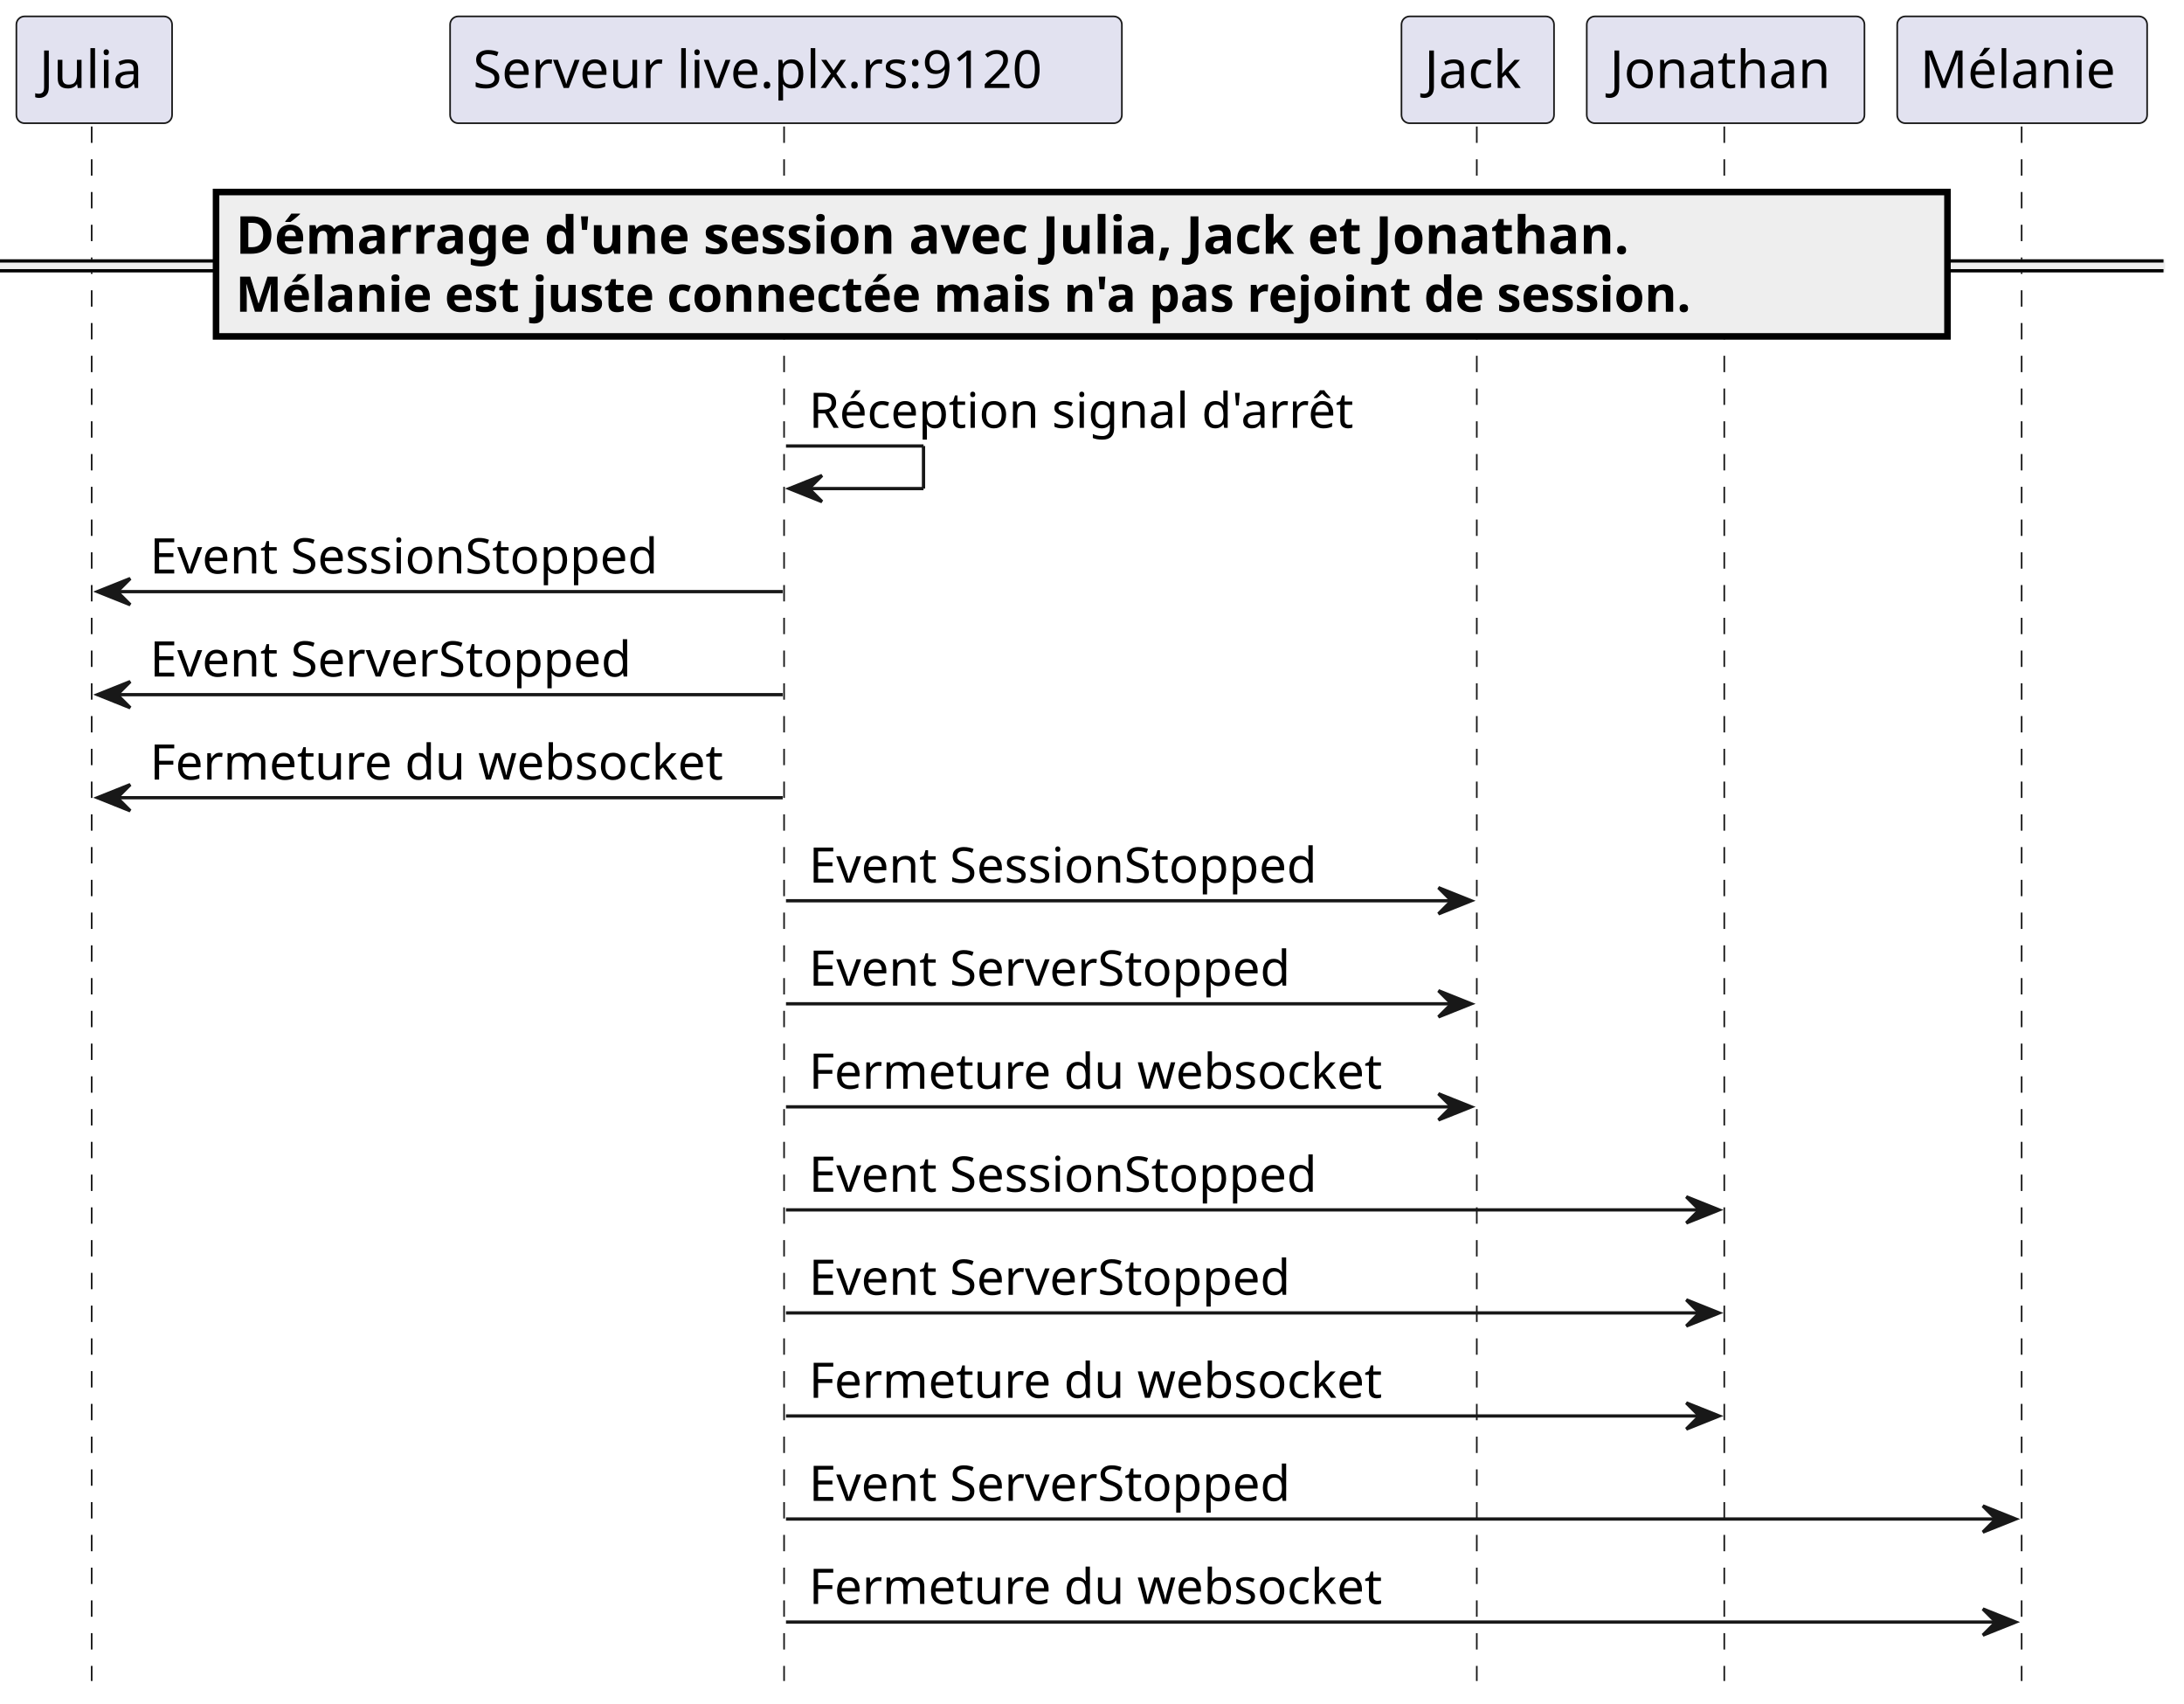
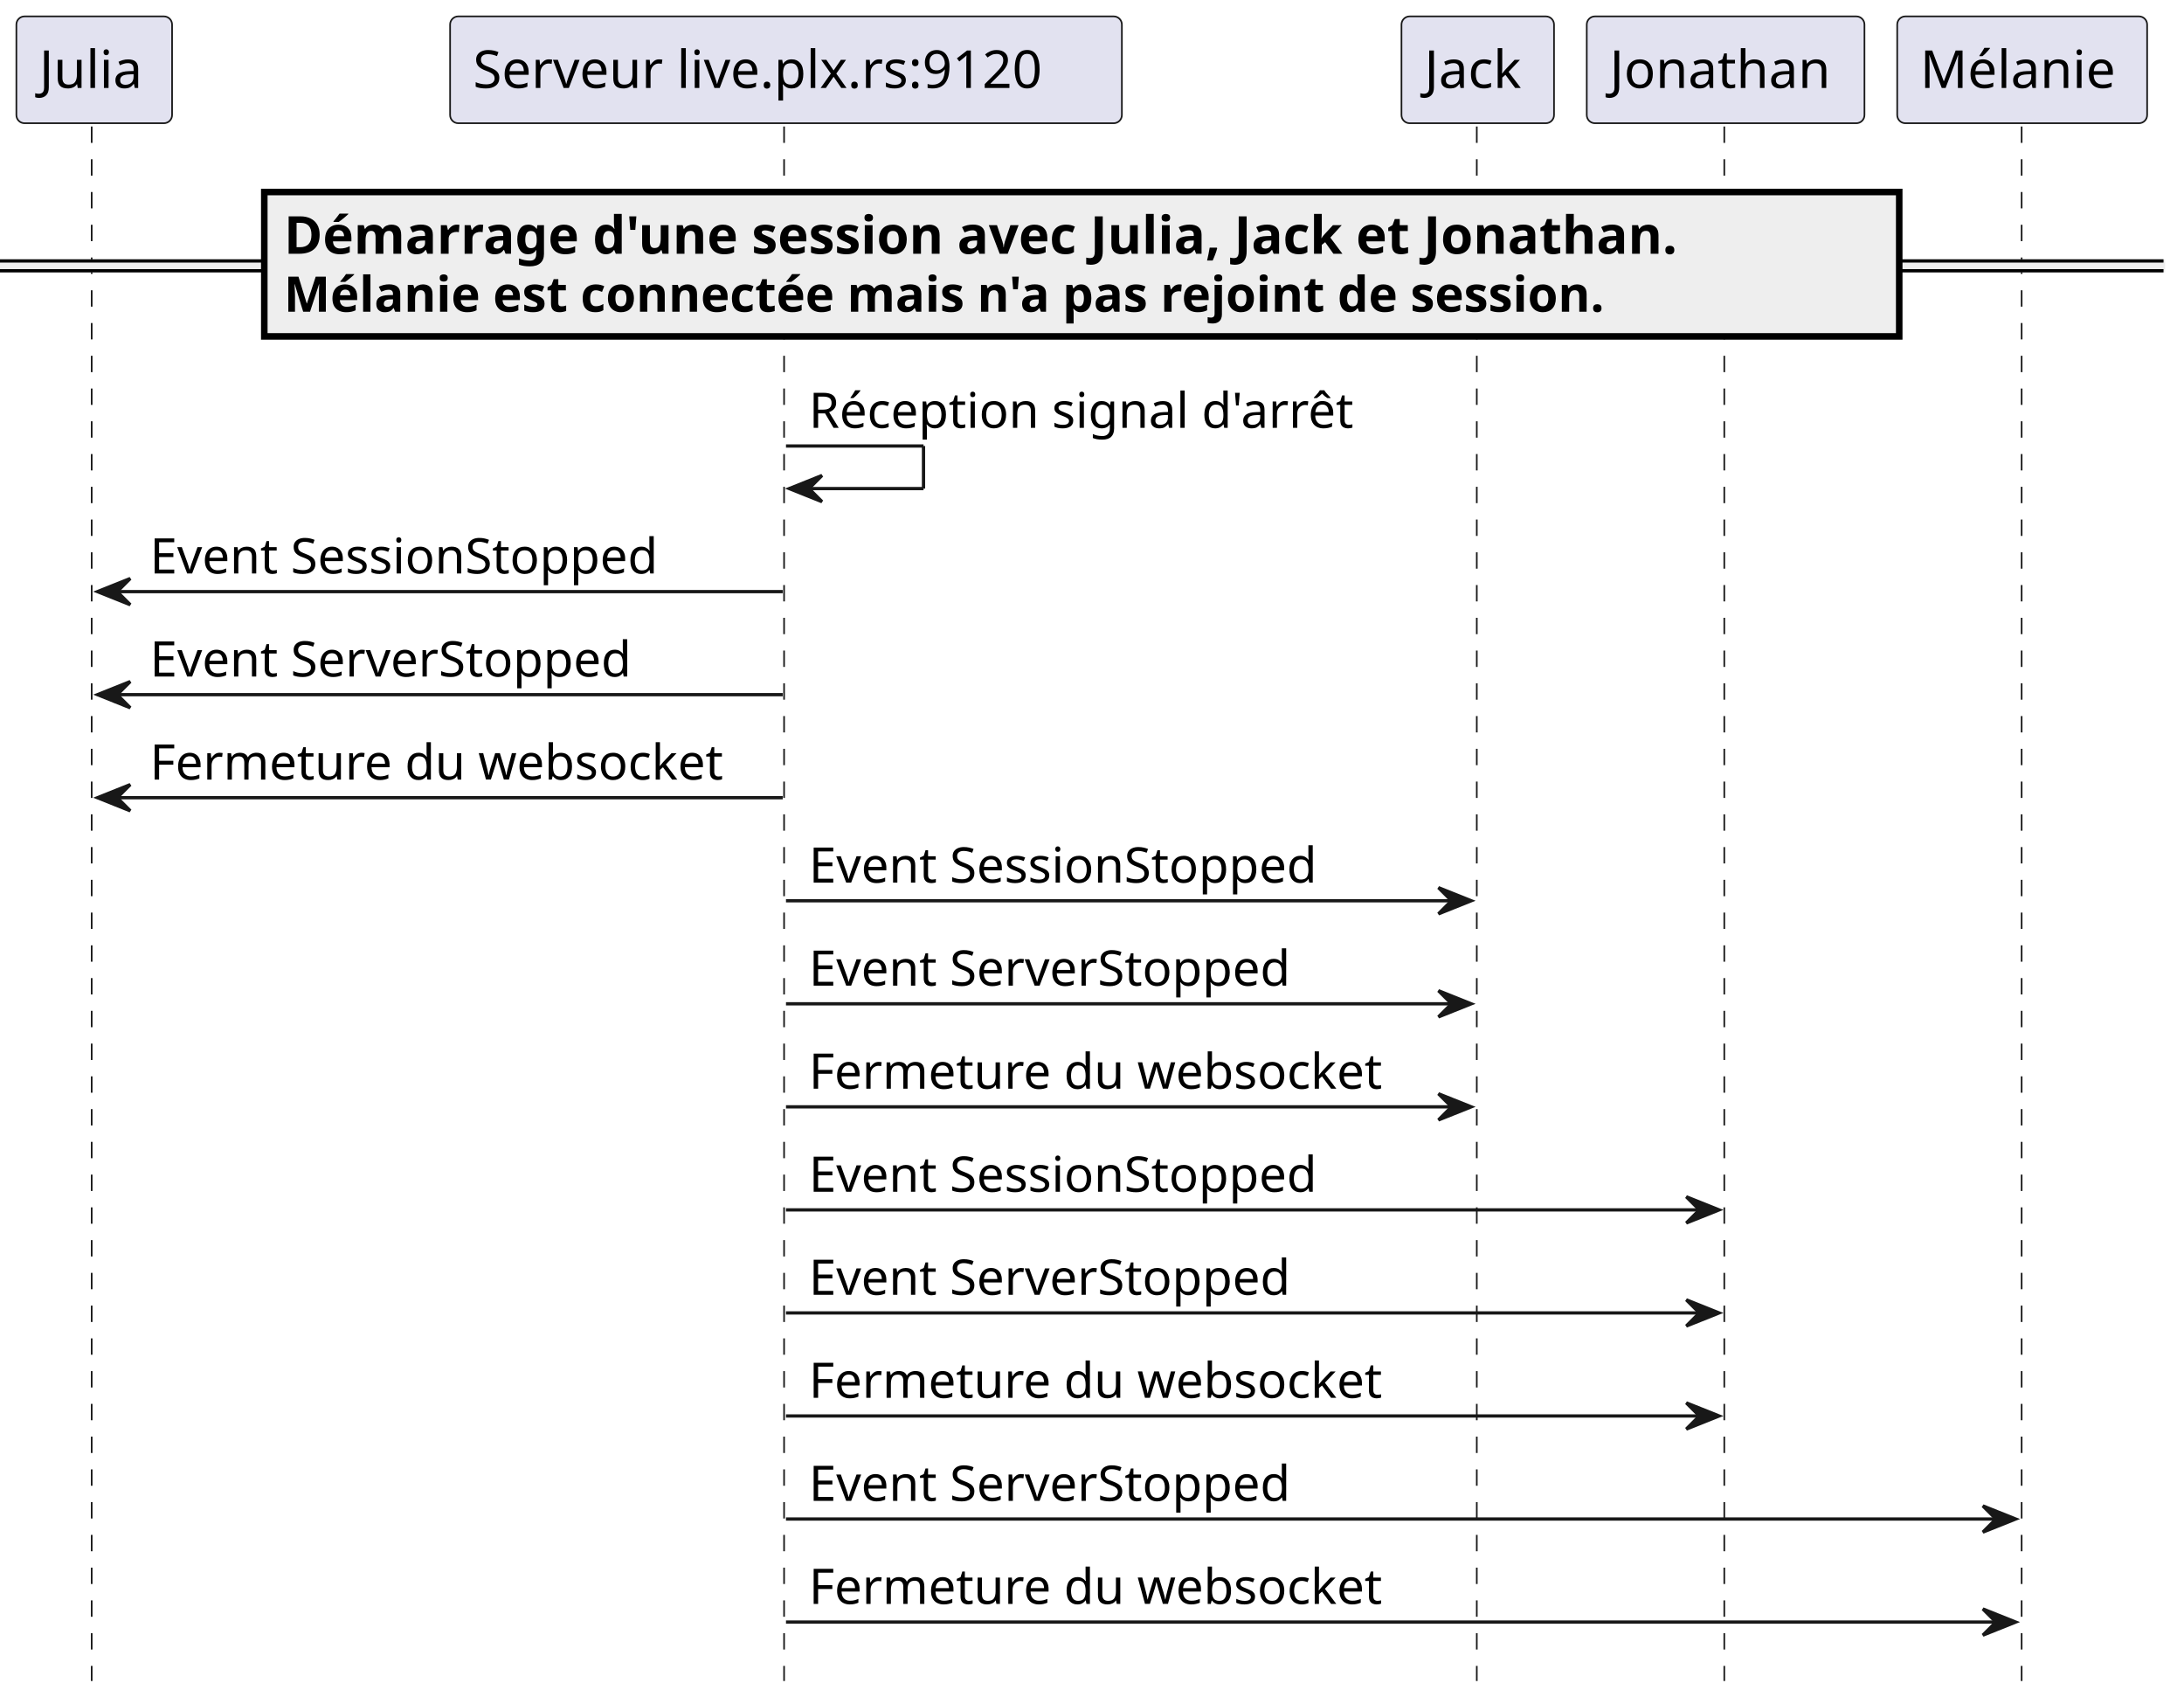
<svg xmlns="http://www.w3.org/2000/svg" contentStyleType="text/css" height="520px" preserveAspectRatio="none" style="width:667px;height:520px;background:#FFFFFF;" version="1.1" viewBox="0 0 667 520" width="667px" zoomAndPan="magnify">
  <defs />
  <g>
    <line style="stroke:#181818;stroke-width:0.5;stroke-dasharray:5.0,5.0;" x1="28" x2="28" y1="38.625" y2="513.242" />
    <line style="stroke:#181818;stroke-width:0.5;stroke-dasharray:5.0,5.0;" x1="239.461" x2="239.461" y1="38.625" y2="513.242" />
    <line style="stroke:#181818;stroke-width:0.5;stroke-dasharray:5.0,5.0;" x1="451.016" x2="451.016" y1="38.625" y2="513.242" />
    <line style="stroke:#181818;stroke-width:0.5;stroke-dasharray:5.0,5.0;" x1="526.602" x2="526.602" y1="38.625" y2="513.242" />
    <line style="stroke:#181818;stroke-width:0.5;stroke-dasharray:5.0,5.0;" x1="617.414" x2="617.414" y1="38.625" y2="513.242" />
    <rect fill="#E2E2F0" height="32.625" rx="2.5" ry="2.5" style="stroke:#181818;stroke-width:0.5;" width="47.555" x="5" y="5" />
    <text fill="#000000" font-family="sans-serif" font-size="16" lengthAdjust="spacing" textLength="33.555" x="12" y="26.852">Julia</text>
    <rect fill="#E2E2F0" height="32.625" rx="2.5" ry="2.5" style="stroke:#181818;stroke-width:0.5;" width="205.164" x="137.461" y="5" />
    <text fill="#000000" font-family="sans-serif" font-size="16" lengthAdjust="spacing" textLength="191.164" x="144.461" y="26.852">Serveur live.plx.rs:9120</text>
    <rect fill="#E2E2F0" height="32.625" rx="2.5" ry="2.5" style="stroke:#181818;stroke-width:0.5;" width="46.586" x="428.016" y="5" />
    <text fill="#000000" font-family="sans-serif" font-size="16" lengthAdjust="spacing" textLength="32.586" x="435.016" y="26.852">Jack</text>
    <rect fill="#E2E2F0" height="32.625" rx="2.5" ry="2.5" style="stroke:#181818;stroke-width:0.5;" width="84.812" x="484.602" y="5" />
    <text fill="#000000" font-family="sans-serif" font-size="16" lengthAdjust="spacing" textLength="70.812" x="491.602" y="26.852">Jonathan</text>
    <rect fill="#E2E2F0" height="32.625" rx="2.5" ry="2.5" style="stroke:#181818;stroke-width:0.5;" width="76.328" x="579.414" y="5" />
    <text fill="#000000" font-family="sans-serif" font-size="16" lengthAdjust="spacing" textLength="62.328" x="586.414" y="26.852">Mélanie</text>
    <rect fill="#EEEEEE" height="3" style="stroke:#EEEEEE;stroke-width:1.0;" width="660.742" x="0" y="79.668" />
    <line style="stroke:#000000;stroke-width:1.0;" x1="0" x2="660.742" y1="79.668" y2="79.668" />
    <line style="stroke:#000000;stroke-width:1.0;" x1="0" x2="660.742" y1="82.668" y2="82.668" />
-     <rect fill="#EEEEEE" height="44.086" style="stroke:#000000;stroke-width:2.0;" width="528.783" x="65.98" y="58.625" />
-     <text fill="#000000" font-family="sans-serif" font-size="16" font-weight="bold" lengthAdjust="spacing" textLength="485.312" x="71.98" y="77.477">Démarrage d'une session avec Julia, Jack et Jonathan.</text>
-     <text fill="#000000" font-family="sans-serif" font-size="15" font-weight="bold" lengthAdjust="spacing" textLength="509.56" x="71.98" y="95.173">Mélanie est juste connectée mais n'a pas rejoint de session.</text>
+     <rect fill="#EEEEEE" height="44.086" style="stroke:#000000;stroke-width:2.0;" width="499.312" x="80.715" y="58.625" />
+     <text fill="#000000" font-family="sans-serif" font-size="16" font-weight="bold" lengthAdjust="spacing" textLength="485.312" x="86.715" y="77.477">Démarrage d'une session avec Julia, Jack et Jonathan.</text>
+     <text fill="#000000" font-family="sans-serif" font-size="15" font-weight="bold" lengthAdjust="spacing" textLength="462.246" x="86.715" y="95.173">Mélanie est connectée mais n'a pas rejoint de session.</text>
    <line style="stroke:#181818;stroke-width:1.0;" x1="240.043" x2="282.043" y1="136.172" y2="136.172" />
    <line style="stroke:#181818;stroke-width:1.0;" x1="282.043" x2="282.043" y1="136.172" y2="149.172" />
    <line style="stroke:#181818;stroke-width:1.0;" x1="241.043" x2="282.043" y1="149.172" y2="149.172" />
    <polygon fill="#181818" points="251.043,145.172,241.043,149.172,251.043,153.172,247.043,149.172" style="stroke:#181818;stroke-width:1.0;" />
    <text fill="#000000" font-family="sans-serif" font-size="15" lengthAdjust="spacing" textLength="179.568" x="247.043" y="130.634">Réception signal d'arrêt</text>
    <polygon fill="#181818" points="39.777,176.633,29.777,180.633,39.777,184.633,35.777,180.633" style="stroke:#181818;stroke-width:1.0;" />
    <line style="stroke:#181818;stroke-width:1.0;" x1="33.777" x2="239.043" y1="180.633" y2="180.633" />
    <text fill="#000000" font-family="sans-serif" font-size="15" lengthAdjust="spacing" textLength="167.344" x="45.777" y="175.095">Event SessionStopped</text>
    <polygon fill="#181818" points="39.777,208.094,29.777,212.094,39.777,216.094,35.777,212.094" style="stroke:#181818;stroke-width:1.0;" />
    <line style="stroke:#181818;stroke-width:1.0;" x1="33.777" x2="239.043" y1="212.094" y2="212.094" />
    <text fill="#000000" font-family="sans-serif" font-size="15" lengthAdjust="spacing" textLength="159.302" x="45.777" y="206.556">Event ServerStopped</text>
    <polygon fill="#181818" points="39.777,239.555,29.777,243.555,39.777,247.555,35.777,243.555" style="stroke:#181818;stroke-width:1.0;" />
    <line style="stroke:#181818;stroke-width:1.0;" x1="33.777" x2="239.043" y1="243.555" y2="243.555" />
    <text fill="#000000" font-family="sans-serif" font-size="15" lengthAdjust="spacing" textLength="187.266" x="45.777" y="238.017">Fermeture du websocket</text>
    <polygon fill="#181818" points="439.309,271.016,449.309,275.016,439.309,279.016,443.309,275.016" style="stroke:#181818;stroke-width:1.0;" />
    <line style="stroke:#181818;stroke-width:1.0;" x1="240.043" x2="445.309" y1="275.016" y2="275.016" />
    <text fill="#000000" font-family="sans-serif" font-size="15" lengthAdjust="spacing" textLength="167.344" x="247.043" y="269.478">Event SessionStopped</text>
    <polygon fill="#181818" points="439.309,302.477,449.309,306.477,439.309,310.477,443.309,306.477" style="stroke:#181818;stroke-width:1.0;" />
    <line style="stroke:#181818;stroke-width:1.0;" x1="240.043" x2="445.309" y1="306.477" y2="306.477" />
    <text fill="#000000" font-family="sans-serif" font-size="15" lengthAdjust="spacing" textLength="159.302" x="247.043" y="300.939">Event ServerStopped</text>
    <polygon fill="#181818" points="439.309,333.938,449.309,337.938,439.309,341.938,443.309,337.938" style="stroke:#181818;stroke-width:1.0;" />
    <line style="stroke:#181818;stroke-width:1.0;" x1="240.043" x2="445.309" y1="337.938" y2="337.938" />
    <text fill="#000000" font-family="sans-serif" font-size="15" lengthAdjust="spacing" textLength="187.266" x="247.043" y="332.4">Fermeture du websocket</text>
    <polygon fill="#181818" points="515.008,365.398,525.008,369.398,515.008,373.398,519.008,369.398" style="stroke:#181818;stroke-width:1.0;" />
    <line style="stroke:#181818;stroke-width:1.0;" x1="240.043" x2="521.008" y1="369.398" y2="369.398" />
    <text fill="#000000" font-family="sans-serif" font-size="15" lengthAdjust="spacing" textLength="167.344" x="247.043" y="363.861">Event SessionStopped</text>
    <polygon fill="#181818" points="515.008,396.859,525.008,400.859,515.008,404.859,519.008,400.859" style="stroke:#181818;stroke-width:1.0;" />
    <line style="stroke:#181818;stroke-width:1.0;" x1="240.043" x2="521.008" y1="400.859" y2="400.859" />
    <text fill="#000000" font-family="sans-serif" font-size="15" lengthAdjust="spacing" textLength="159.302" x="247.043" y="395.322">Event ServerStopped</text>
    <polygon fill="#181818" points="515.008,428.32,525.008,432.32,515.008,436.32,519.008,432.32" style="stroke:#181818;stroke-width:1.0;" />
    <line style="stroke:#181818;stroke-width:1.0;" x1="240.043" x2="521.008" y1="432.32" y2="432.32" />
    <text fill="#000000" font-family="sans-serif" font-size="15" lengthAdjust="spacing" textLength="187.266" x="247.043" y="426.783">Fermeture du websocket</text>
    <polygon fill="#181818" points="605.578,459.781,615.578,463.781,605.578,467.781,609.578,463.781" style="stroke:#181818;stroke-width:1.0;" />
    <line style="stroke:#181818;stroke-width:1.0;" x1="240.043" x2="611.578" y1="463.781" y2="463.781" />
    <text fill="#000000" font-family="sans-serif" font-size="15" lengthAdjust="spacing" textLength="159.302" x="247.043" y="458.244">Event ServerStopped</text>
    <polygon fill="#181818" points="605.578,491.242,615.578,495.242,605.578,499.242,609.578,495.242" style="stroke:#181818;stroke-width:1.0;" />
    <line style="stroke:#181818;stroke-width:1.0;" x1="240.043" x2="611.578" y1="495.242" y2="495.242" />
    <text fill="#000000" font-family="sans-serif" font-size="15" lengthAdjust="spacing" textLength="187.266" x="247.043" y="489.705">Fermeture du websocket</text>
  </g>
</svg>
